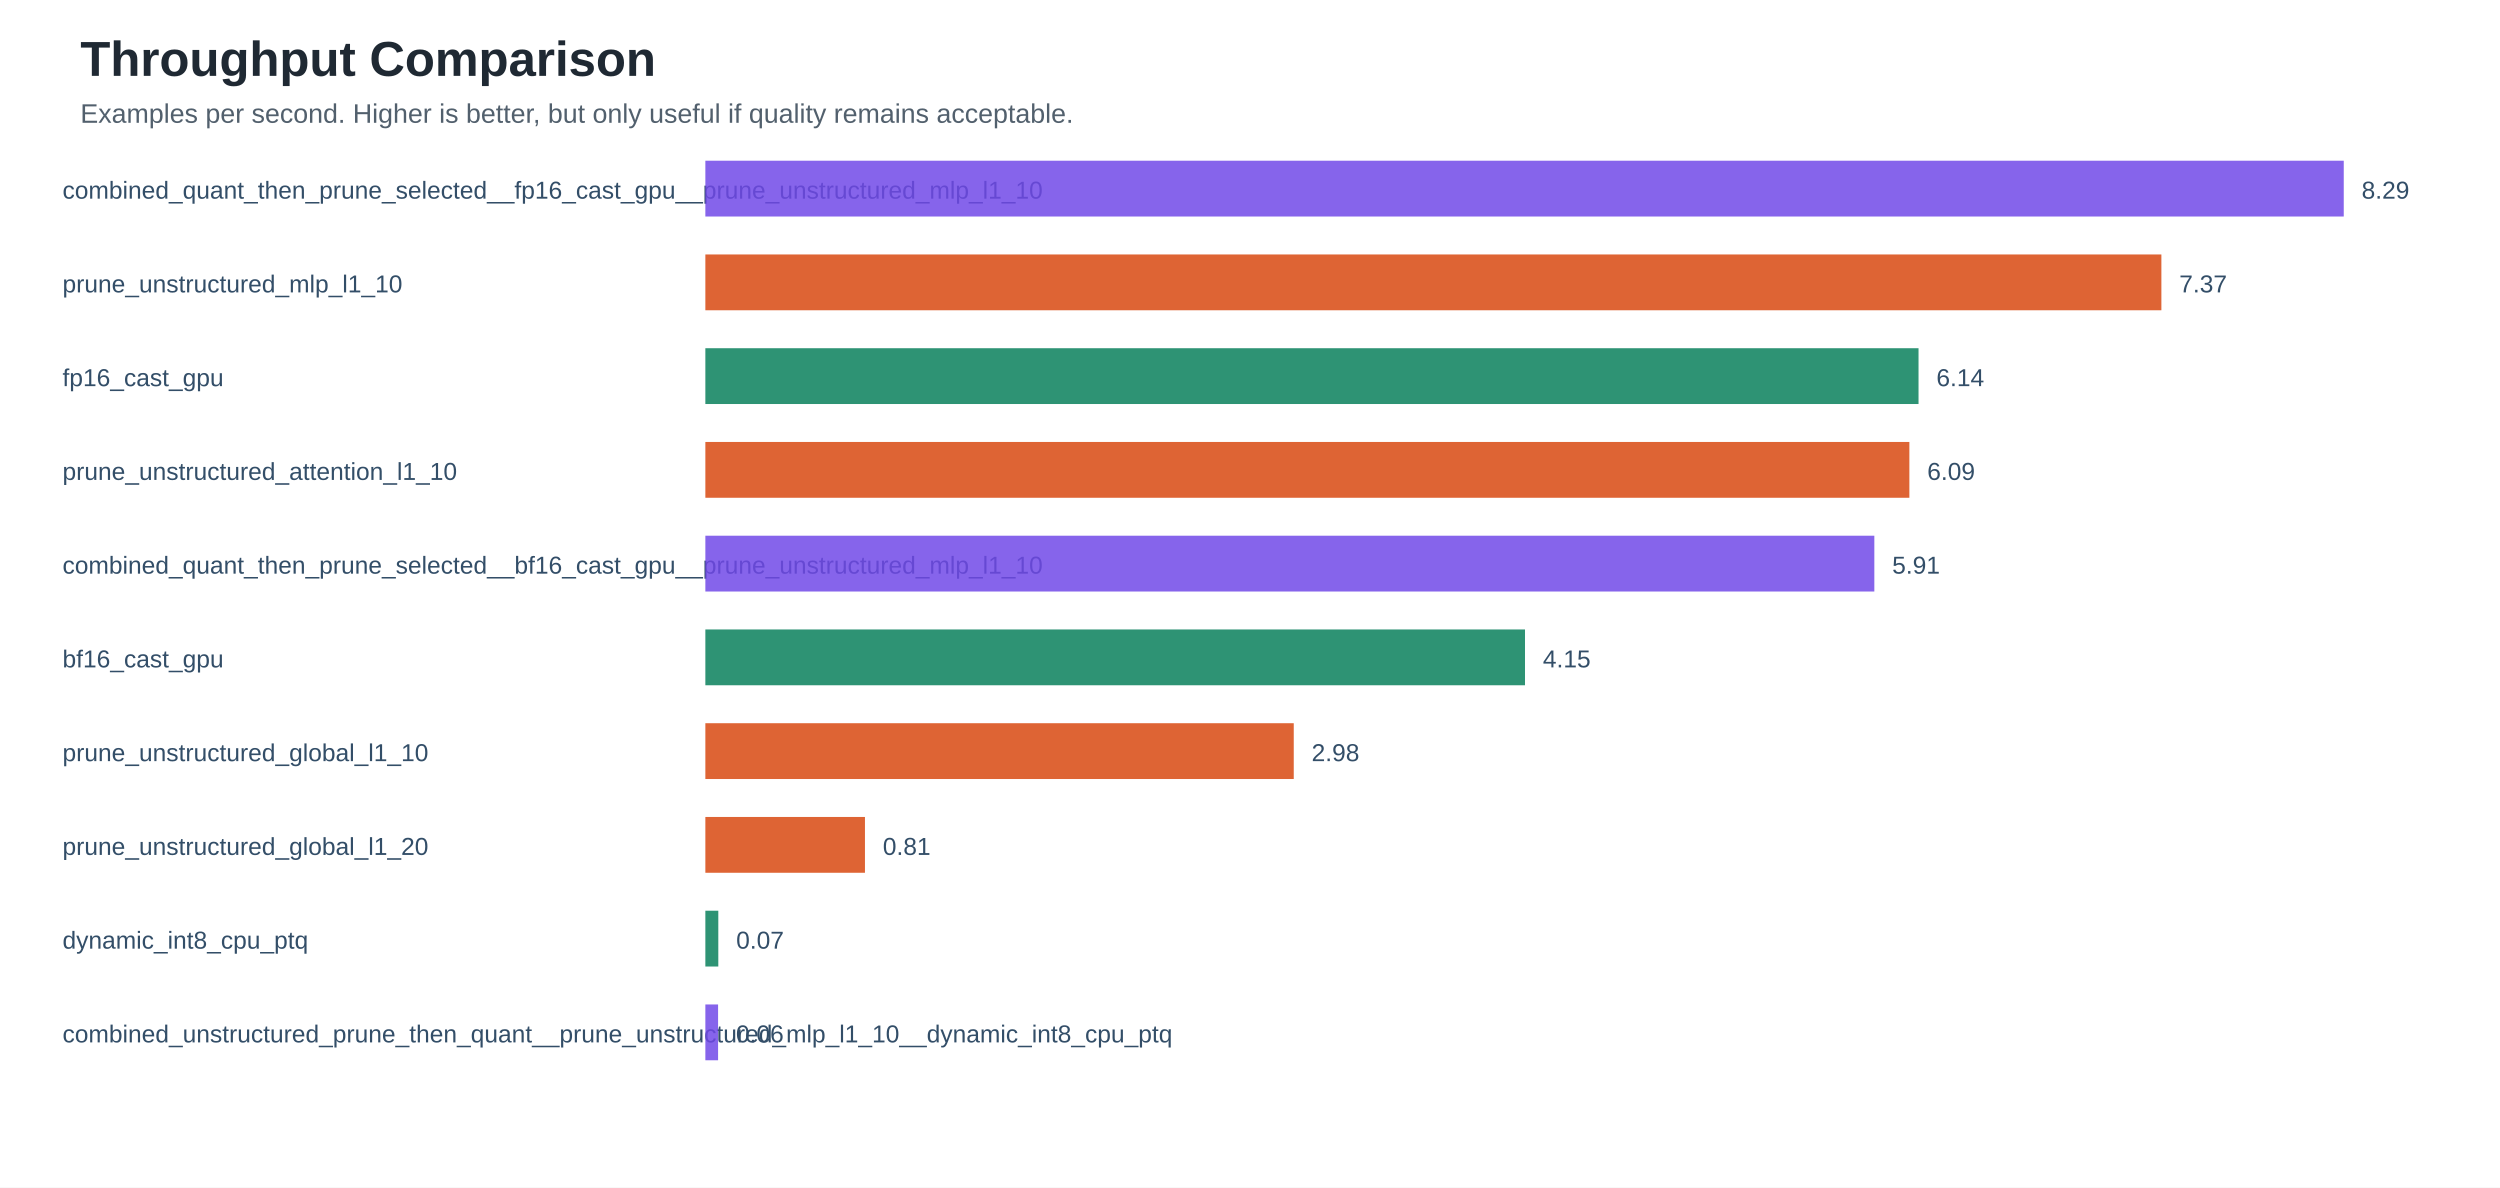
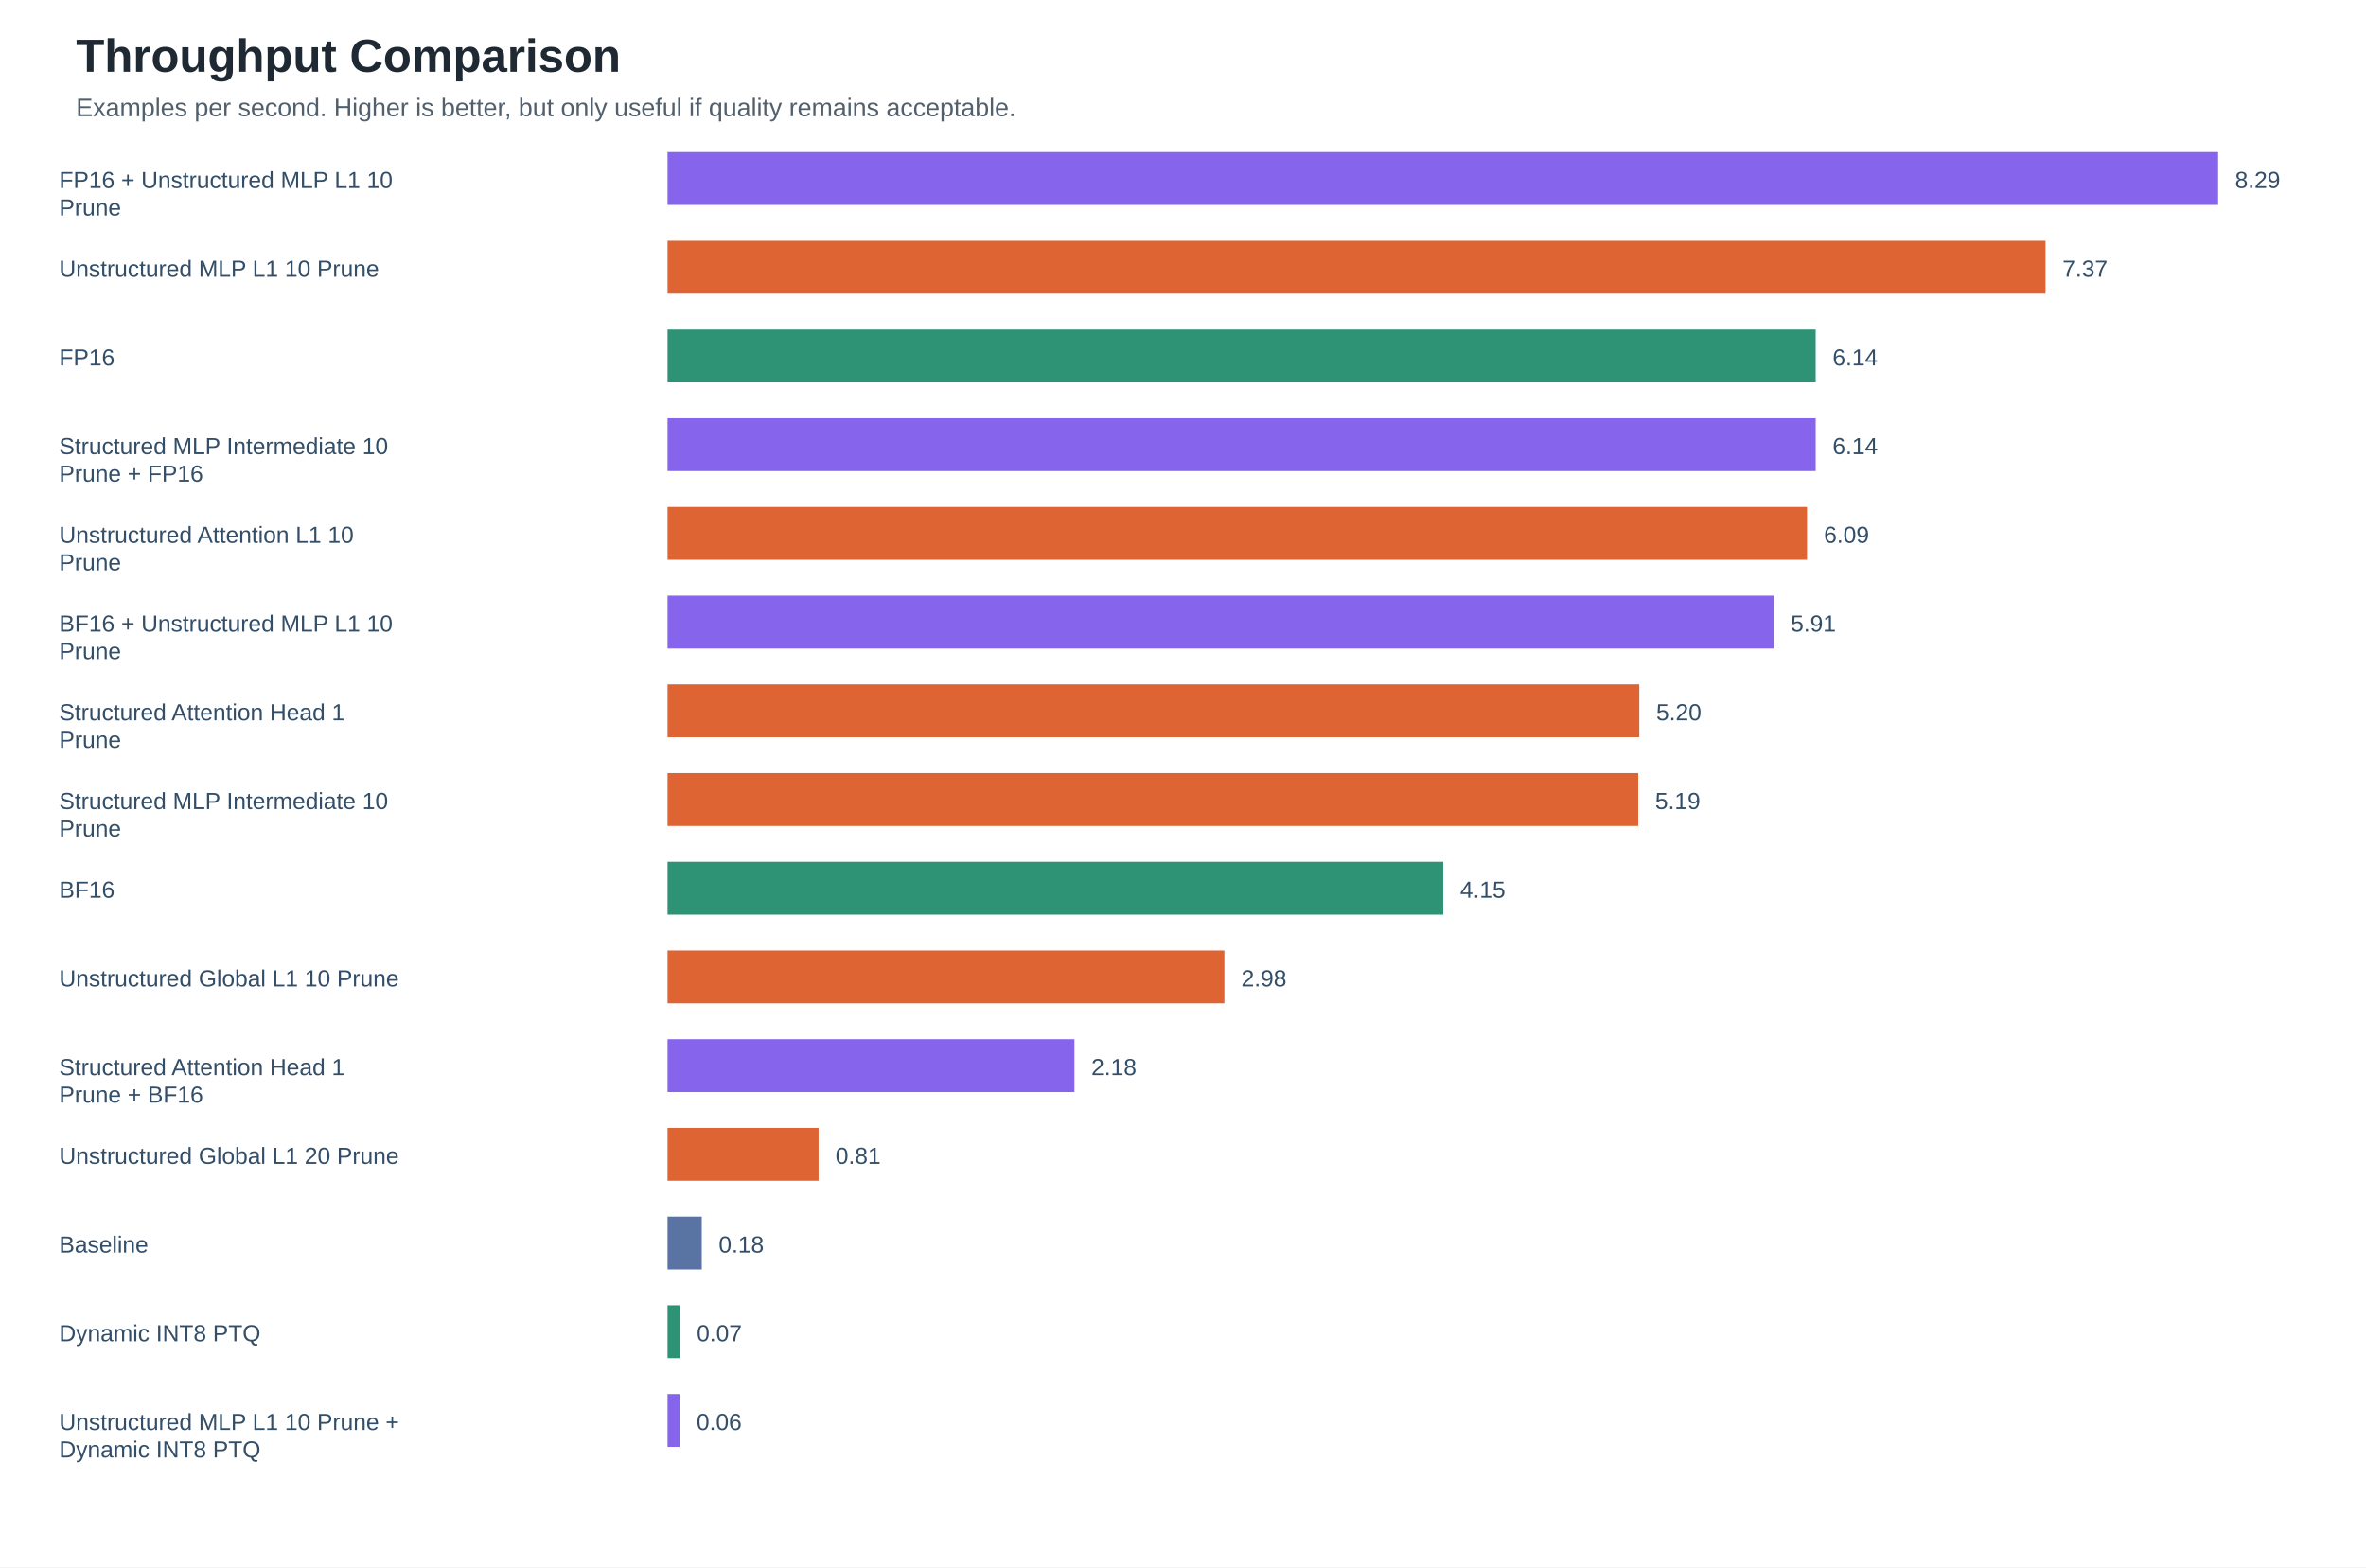
- <svg xmlns="http://www.w3.org/2000/svg" width="1120" height="532" viewBox="0 0 1120 532">
+ <svg xmlns="http://www.w3.org/2000/svg" width="1120" height="742" viewBox="0 0 1120 742">
  <rect width="100%" height="100%" fill="#ffffff" />
  <style>
    text { font-family: Arial, Helvetica, sans-serif; fill: #1f2933; }
    .title { font-size: 22px; font-weight: 700; }
    .subtitle { font-size: 12px; fill: #52606d; }
    .axis { stroke: #9aa5b1; stroke-width: 1; }
    .grid { stroke: #d9e2ec; stroke-width: 1; stroke-dasharray: 4 5; }
    .label { font-size: 11px; fill: #334e68; }
    .tick { font-size: 10px; fill: #52606d; }
    .legend { font-size: 12px; fill: #334e68; }
  </style>
  <text class="title" x="36" y="34">Throughput Comparison</text>
  <text class="subtitle" x="36" y="55">Examples per second. Higher is better, but only useful if quality remains acceptable.</text>
-   <text class="label" x="28" y="89">combined_quant_then_prune_selected__fp16_cast_gpu__prune_unstructured_mlp_l1_10</text>
+   <text class="label" x="28" y="89">FP16 + Unstructured MLP L1 10</text>
+   <text class="label" x="28" y="102">Prune</text>
  <rect x="316" y="72" width="734.0" height="25" fill="#7048e8" fill-opacity="0.84" />
  <text class="label" x="1058.0" y="89">8.29</text>
-   <text class="label" x="28" y="131">prune_unstructured_mlp_l1_10</text>
+   <text class="label" x="28" y="131">Unstructured MLP L1 10 Prune</text>
  <rect x="316" y="114" width="652.3" height="25" fill="#d9480f" fill-opacity="0.84" />
  <text class="label" x="976.3" y="131">7.37</text>
-   <text class="label" x="28" y="173">fp16_cast_gpu</text>
+   <text class="label" x="28" y="173">FP16</text>
  <rect x="316" y="156" width="543.5" height="25" fill="#087f5b" fill-opacity="0.84" />
  <text class="label" x="867.5" y="173">6.14</text>
-   <text class="label" x="28" y="215">prune_unstructured_attention_l1_10</text>
-   <rect x="316" y="198" width="539.4" height="25" fill="#d9480f" fill-opacity="0.84" />
-   <text class="label" x="863.4" y="215">6.09</text>
-   <text class="label" x="28" y="257">combined_quant_then_prune_selected__bf16_cast_gpu__prune_unstructured_mlp_l1_10</text>
-   <rect x="316" y="240" width="523.7" height="25" fill="#7048e8" fill-opacity="0.84" />
-   <text class="label" x="847.7" y="257">5.91</text>
-   <text class="label" x="28" y="299">bf16_cast_gpu</text>
-   <rect x="316" y="282" width="367.2" height="25" fill="#087f5b" fill-opacity="0.84" />
-   <text class="label" x="691.2" y="299">4.15</text>
-   <text class="label" x="28" y="341">prune_unstructured_global_l1_10</text>
-   <rect x="316" y="324" width="263.6" height="25" fill="#d9480f" fill-opacity="0.84" />
-   <text class="label" x="587.6" y="341">2.98</text>
-   <text class="label" x="28" y="383">prune_unstructured_global_l1_20</text>
-   <rect x="316" y="366" width="71.5" height="25" fill="#d9480f" fill-opacity="0.84" />
-   <text class="label" x="395.5" y="383">0.81</text>
-   <text class="label" x="28" y="425">dynamic_int8_cpu_ptq</text>
-   <rect x="316" y="408" width="5.8" height="25" fill="#087f5b" fill-opacity="0.84" />
-   <text class="label" x="329.8" y="425">0.07</text>
-   <text class="label" x="28" y="467">combined_unstructured_prune_then_quant__prune_unstructured_mlp_l1_10__dynamic_int8_cpu_ptq</text>
-   <rect x="316" y="450" width="5.7" height="25" fill="#7048e8" fill-opacity="0.84" />
-   <text class="label" x="329.7" y="467">0.06</text>
+   <text class="label" x="28" y="215">Structured MLP Intermediate 10</text>
+   <text class="label" x="28" y="228">Prune + FP16</text>
+   <rect x="316" y="198" width="543.5" height="25" fill="#7048e8" fill-opacity="0.84" />
+   <text class="label" x="867.5" y="215">6.14</text>
+   <text class="label" x="28" y="257">Unstructured Attention L1 10</text>
+   <text class="label" x="28" y="270">Prune</text>
+   <rect x="316" y="240" width="539.4" height="25" fill="#d9480f" fill-opacity="0.84" />
+   <text class="label" x="863.4" y="257">6.09</text>
+   <text class="label" x="28" y="299">BF16 + Unstructured MLP L1 10</text>
+   <text class="label" x="28" y="312">Prune</text>
+   <rect x="316" y="282" width="523.7" height="25" fill="#7048e8" fill-opacity="0.84" />
+   <text class="label" x="847.7" y="299">5.91</text>
+   <text class="label" x="28" y="341">Structured Attention Head 1</text>
+   <text class="label" x="28" y="354">Prune</text>
+   <rect x="316" y="324" width="460.0" height="25" fill="#d9480f" fill-opacity="0.84" />
+   <text class="label" x="784.0" y="341">5.20</text>
+   <text class="label" x="28" y="383">Structured MLP Intermediate 10</text>
+   <text class="label" x="28" y="396">Prune</text>
+   <rect x="316" y="366" width="459.5" height="25" fill="#d9480f" fill-opacity="0.84" />
+   <text class="label" x="783.5" y="383">5.19</text>
+   <text class="label" x="28" y="425">BF16</text>
+   <rect x="316" y="408" width="367.2" height="25" fill="#087f5b" fill-opacity="0.84" />
+   <text class="label" x="691.2" y="425">4.15</text>
+   <text class="label" x="28" y="467">Unstructured Global L1 10 Prune</text>
+   <rect x="316" y="450" width="263.6" height="25" fill="#d9480f" fill-opacity="0.84" />
+   <text class="label" x="587.6" y="467">2.98</text>
+   <text class="label" x="28" y="509">Structured Attention Head 1</text>
+   <text class="label" x="28" y="522">Prune + BF16</text>
+   <rect x="316" y="492" width="192.6" height="25" fill="#7048e8" fill-opacity="0.84" />
+   <text class="label" x="516.6" y="509">2.18</text>
+   <text class="label" x="28" y="551">Unstructured Global L1 20 Prune</text>
+   <rect x="316" y="534" width="71.5" height="25" fill="#d9480f" fill-opacity="0.84" />
+   <text class="label" x="395.5" y="551">0.81</text>
+   <text class="label" x="28" y="593">Baseline</text>
+   <rect x="316" y="576" width="16.2" height="25" fill="#3b5b92" fill-opacity="0.84" />
+   <text class="label" x="340.2" y="593">0.18</text>
+   <text class="label" x="28" y="635">Dynamic INT8 PTQ</text>
+   <rect x="316" y="618" width="5.8" height="25" fill="#087f5b" fill-opacity="0.84" />
+   <text class="label" x="329.8" y="635">0.07</text>
+   <text class="label" x="28" y="677">Unstructured MLP L1 10 Prune +</text>
+   <text class="label" x="28" y="690">Dynamic INT8 PTQ</text>
+   <rect x="316" y="660" width="5.7" height="25" fill="#7048e8" fill-opacity="0.84" />
+   <text class="label" x="329.7" y="677">0.06</text>
</svg>
